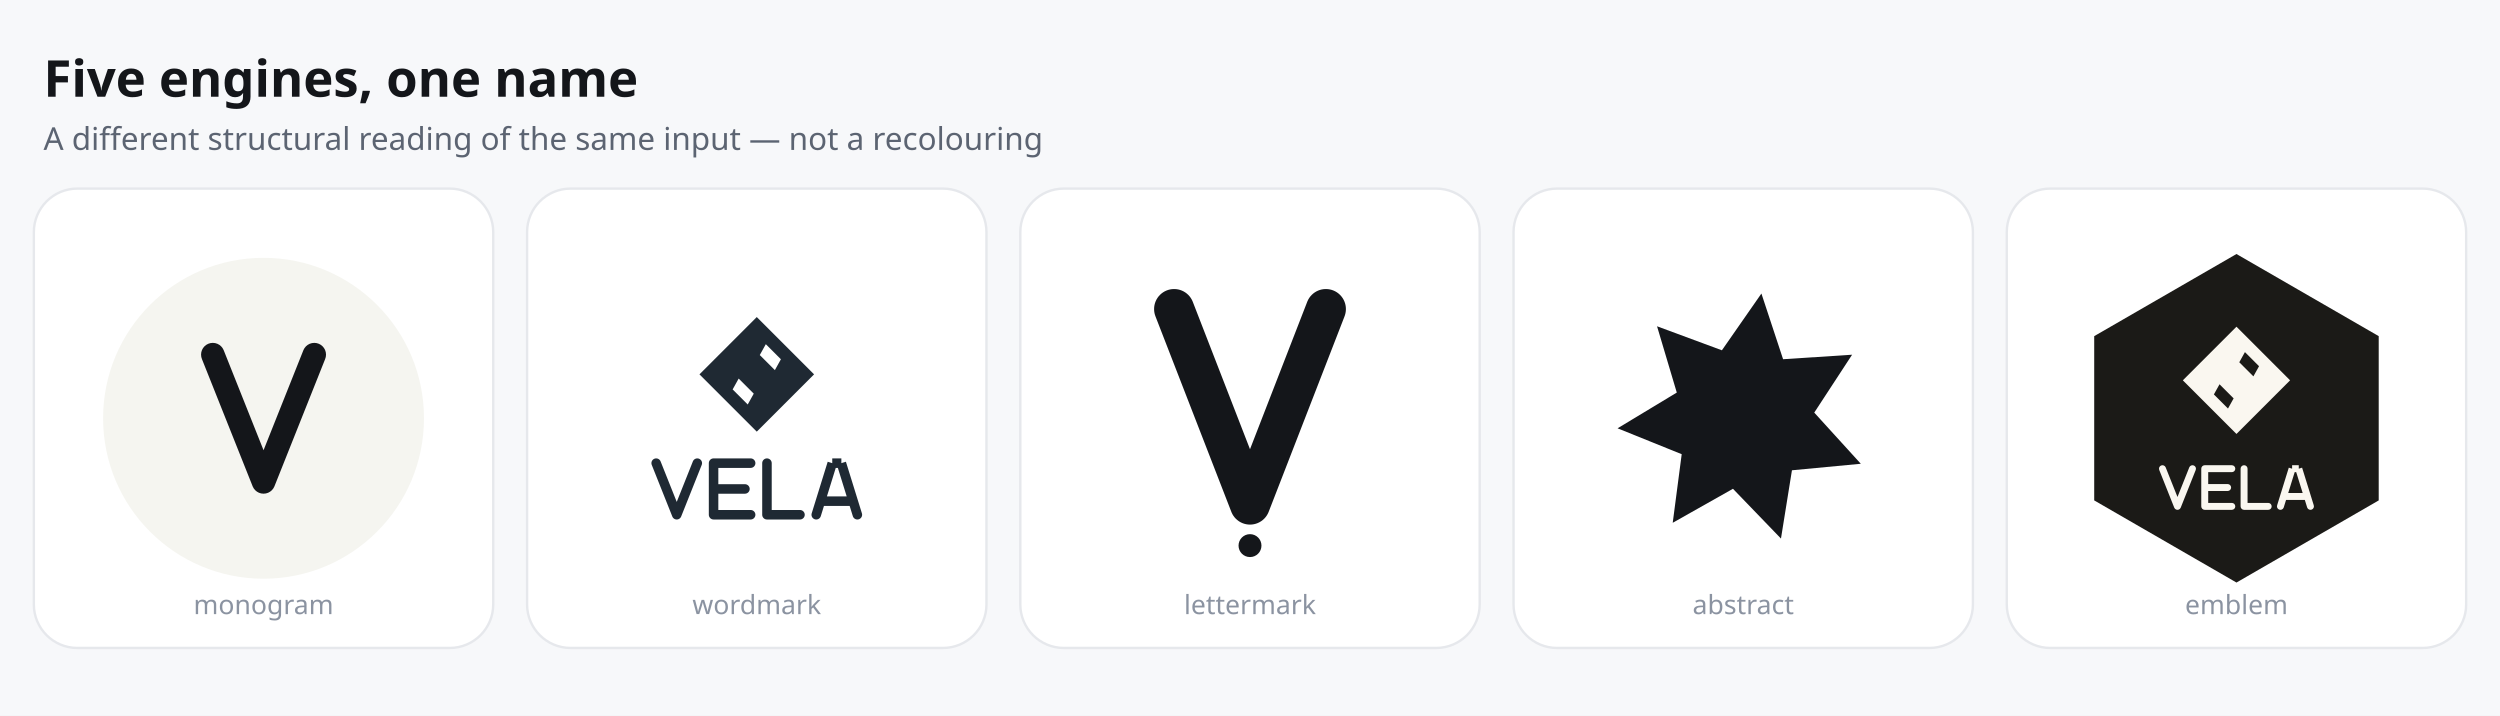
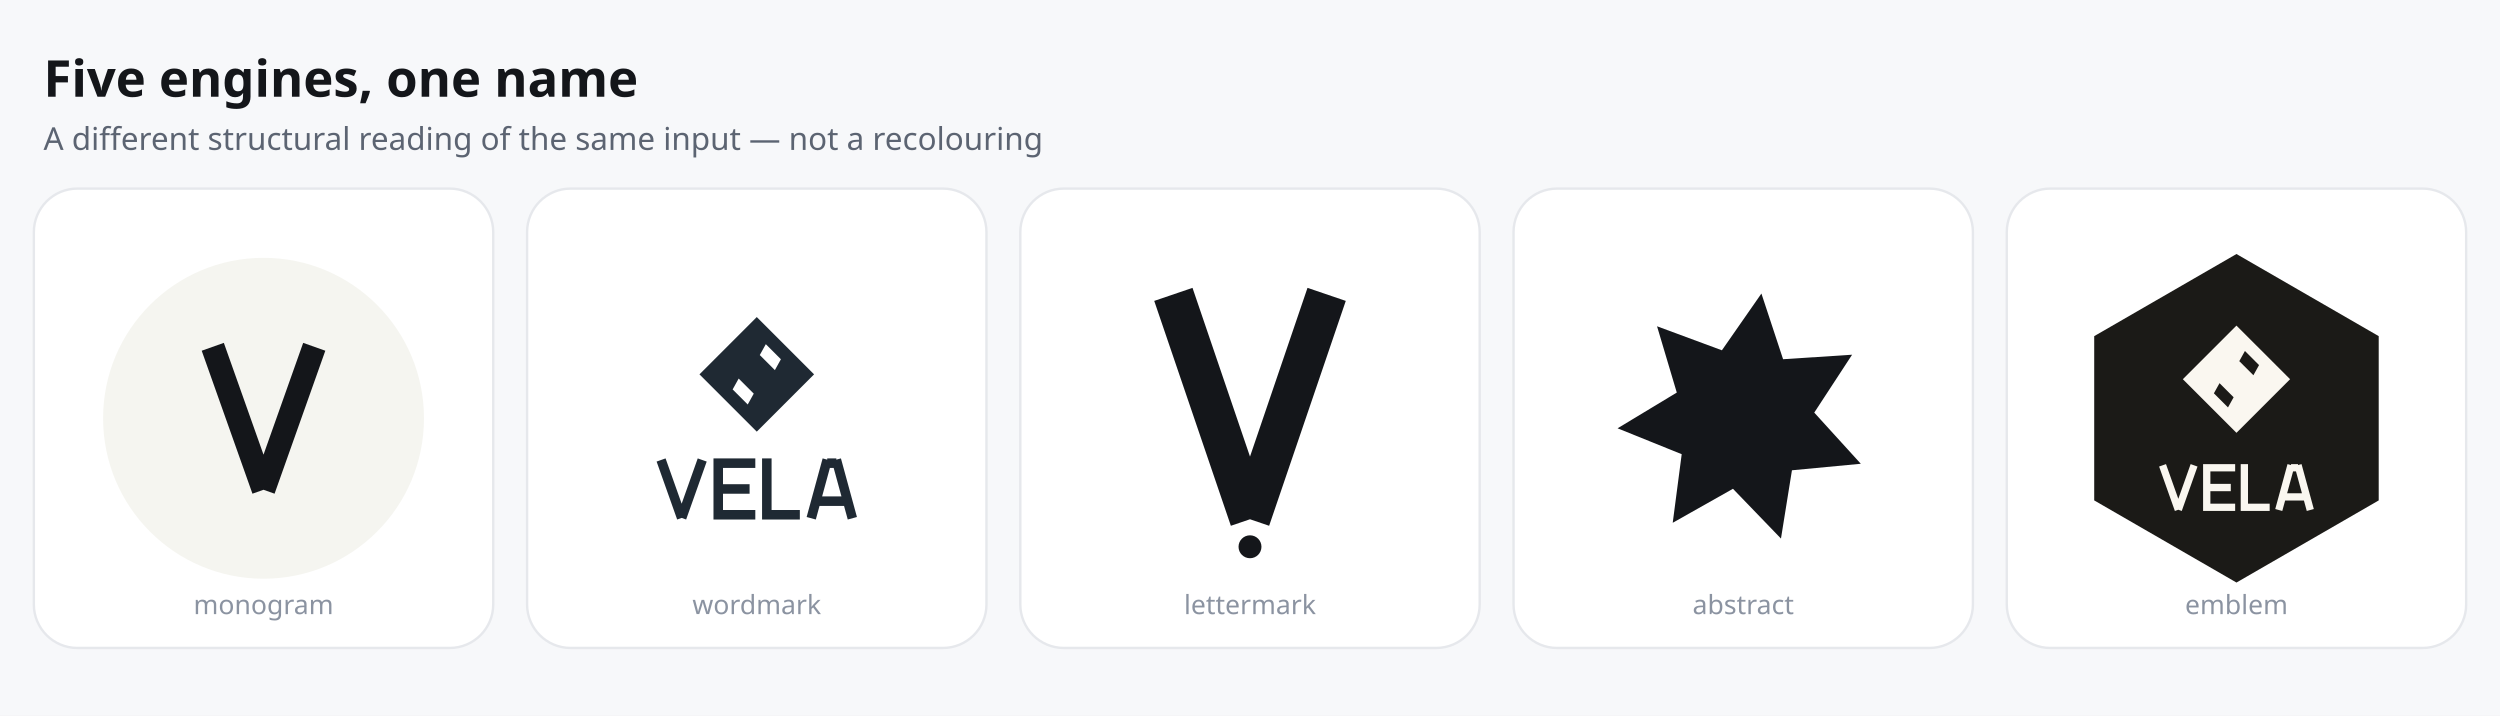
<svg xmlns="http://www.w3.org/2000/svg" viewBox="0 0 1034 296" width="1034" height="296" role="img" aria-label="Five engines, one name">
  <rect width="1034" height="296" fill="#f7f8fa" />
  <text x="18" y="40" font-family="ui-sans-serif, system-ui, sans-serif" font-size="21" font-weight="600" fill="#14161a">Five engines, one name</text>
  <text x="18" y="62" font-family="ui-sans-serif, system-ui, sans-serif" font-size="13" fill="#5c6472">A different structural reading of the same input — not a recolouring</text>
  <rect x="14" y="78" width="190" height="190" rx="18" fill="#ffffff" stroke="#e6e8ec" />
  <g transform="translate(30 94) scale(0.3085938)">
    <path d="M 40.96 256 C 40.96 137.24 137.24 40.96 256 40.96 C 374.76 40.96 471.04 137.24 471.04 256 C 471.04 374.76 374.76 471.04 256 471.04 C 137.24 471.04 40.96 374.76 40.96 256 Z M 71.07 256 C 71.07 358.14 153.86 440.93 256 440.93 C 358.14 440.93 440.93 358.14 440.93 256 C 440.93 153.86 358.14 71.07 256 71.07 C 153.86 71.07 71.07 153.86 71.07 256 Z M 71.07 256 C 71.07 153.86 153.86 71.07 256 71.07 C 358.14 71.07 440.93 153.86 440.93 256 C 440.93 358.14 358.14 440.93 256 440.93 C 153.86 440.93 71.07 358.14 71.07 256 Z" fill="#f5f5f0" />
-     <path d="M173.37 176.49L241.38 347.16L270.62 335.51L202.62 164.84ZM309.38 164.84L241.38 335.51L270.62 347.16L338.63 176.49ZM203.73 170.67C203.73 161.98 196.69 154.93 188 154.93C179.3 154.93 172.26 161.98 172.26 170.67C172.26 179.36 179.3 186.41 188 186.41C196.69 186.41 203.73 179.36 203.73 170.67ZM339.74 170.67C339.74 161.98 332.7 154.93 324 154.93C315.31 154.93 308.27 161.98 308.27 170.67C308.27 179.36 315.31 186.41 324 186.41C332.7 186.41 339.74 179.36 339.74 170.67ZM271.74 341.33C271.74 332.64 264.69 325.59 256 325.59C247.31 325.59 240.26 332.64 240.26 341.33C240.26 350.02 247.31 357.07 256 357.07C264.69 357.07 271.74 350.02 271.74 341.33Z" fill="#14161a" />
+     <path d="M173.12 165.45L241.13 357.08L270.79 346.55L202.79 154.92ZM309.13 154.92L241.13 346.55L270.79 357.08L338.8 165.45Z" fill="#14161a" />
  </g>
  <text x="109" y="254" text-anchor="middle" font-family="ui-sans-serif, system-ui, sans-serif" font-size="11" fill="#8b93a1">monogram</text>
  <rect x="218" y="78" width="190" height="190" rx="18" fill="#ffffff" stroke="#e6e8ec" />
  <g transform="translate(234 94) scale(0.3085938)">
-     <path d="M256 120.32L332.8 197.12L256 273.92L179.2 197.12ZM223.66 176.91L243.87 156.7L251.96 171.25L231.75 191.46ZM288.34 176.91L268.13 156.7L260.04 171.25L280.25 191.46ZM223.66 217.33L243.87 237.54L251.96 222.99L231.75 202.78ZM288.34 217.33L268.13 237.54L260.04 222.99L280.25 202.78Z" fill="#1f2933" />
-     <path d="M115.25 318.5L142.81 387.66L154.66 382.94L127.1 313.78ZM170.37 313.78L142.81 382.94L154.66 387.66L182.22 318.5ZM127.55 316.14C127.55 312.62 124.69 309.76 121.17 309.76C117.65 309.76 114.79 312.62 114.79 316.14C114.79 319.66 117.65 322.52 121.17 322.52C124.69 322.52 127.55 319.66 127.55 316.14ZM182.67 316.14C182.67 312.62 179.81 309.76 176.29 309.76C172.77 309.76 169.91 312.62 169.91 316.14C169.91 319.66 172.77 322.52 176.29 322.52C179.81 322.52 182.67 319.66 182.67 316.14ZM155.11 385.3C155.11 381.78 152.25 378.92 148.73 378.92C145.21 378.92 142.35 381.78 142.35 385.3C142.35 388.82 145.21 391.68 148.73 391.68C152.25 391.68 155.11 388.82 155.11 385.3ZM191.73 316.14L191.73 385.3L204.48 385.3L204.48 316.14ZM204.48 316.14C204.48 312.62 201.63 309.76 198.11 309.76C194.58 309.76 191.73 312.62 191.73 316.14C191.73 319.66 194.58 322.52 198.11 322.52C201.63 322.52 204.48 319.66 204.48 316.14ZM204.48 385.3C204.48 381.78 201.63 378.92 198.11 378.92C194.58 378.92 191.73 381.78 191.73 385.3C191.73 388.82 194.58 391.68 198.11 391.68C201.63 391.68 204.48 388.82 204.48 385.3ZM198.11 322.52L247.8 322.52L247.8 309.76L198.11 309.76ZM204.48 316.14C204.48 312.62 201.63 309.76 198.11 309.76C194.58 309.76 191.73 312.62 191.73 316.14C191.73 319.66 194.58 322.52 198.11 322.52C201.63 322.52 204.48 319.66 204.48 316.14ZM254.17 316.14C254.17 312.62 251.32 309.76 247.8 309.76C244.27 309.76 241.42 312.62 241.42 316.14C241.42 319.66 244.27 322.52 247.8 322.52C251.32 322.52 254.17 319.66 254.17 316.14ZM198.11 391.68L247.8 391.68L247.8 378.92L198.11 378.92ZM204.48 385.3C204.48 381.78 201.63 378.92 198.11 378.92C194.58 378.92 191.73 381.78 191.73 385.3C191.73 388.82 194.58 391.68 198.11 391.68C201.63 391.68 204.48 388.82 204.48 385.3ZM254.17 385.3C254.17 381.78 251.32 378.92 247.8 378.92C244.27 378.92 241.42 381.78 241.42 385.3C241.42 388.82 244.27 391.68 247.8 391.68C251.32 391.68 254.17 388.82 254.17 385.3ZM198.11 357.1L240.14 357.1L240.14 344.34L198.11 344.34ZM204.48 350.72C204.48 347.2 201.63 344.34 198.11 344.34C194.58 344.34 191.73 347.2 191.73 350.72C191.73 354.24 194.58 357.1 198.11 357.1C201.63 357.1 204.48 354.24 204.48 350.72ZM246.52 350.72C246.52 347.2 243.67 344.34 240.14 344.34C236.62 344.34 233.76 347.2 233.76 350.72C233.76 354.24 236.62 357.1 240.14 357.1C243.67 357.1 246.52 354.24 246.52 350.72ZM263.28 316.14L263.28 385.3L276.04 385.3L276.04 316.14ZM276.04 316.14C276.04 312.62 273.18 309.76 269.66 309.76C266.13 309.76 263.28 312.62 263.28 316.14C263.28 319.66 266.13 322.52 269.66 322.52C273.18 322.52 276.04 319.66 276.04 316.14ZM276.04 385.3C276.04 381.78 273.18 378.92 269.66 378.92C266.13 378.92 263.28 381.78 263.28 385.3C263.28 388.82 266.13 391.68 269.66 391.68C273.18 391.68 276.04 388.82 276.04 385.3ZM269.66 391.68L313.92 391.68L313.92 378.92L269.66 378.92ZM276.04 385.3C276.04 381.78 273.18 378.92 269.66 378.92C266.13 378.92 263.28 381.78 263.28 385.3C263.28 388.82 266.13 391.68 269.66 391.68C273.18 391.68 276.04 388.82 276.04 385.3ZM320.3 385.3C320.3 381.78 317.44 378.92 313.92 378.92C310.39 378.92 307.54 381.78 307.54 385.3C307.54 388.82 310.39 391.68 313.92 391.68C317.44 391.68 320.3 388.82 320.3 385.3ZM351.07 314.25L329.62 383.41L341.8 387.19L363.25 318.03ZM363.29 318.03L384.74 387.19L396.92 383.41L375.47 314.25ZM337.68 373.48L388.86 373.48L388.86 360.73L337.68 360.73ZM342.09 385.3C342.09 381.78 339.23 378.92 335.71 378.92C332.19 378.92 329.33 381.78 329.33 385.3C329.33 388.82 332.19 391.68 335.71 391.68C339.23 391.68 342.09 388.82 342.09 385.3ZM397.21 385.3C397.21 381.78 394.35 378.92 390.83 378.92C387.31 378.92 384.45 381.78 384.45 385.3C384.45 388.82 387.31 391.68 390.83 391.68C394.35 391.68 397.21 388.82 397.21 385.3ZM357.16 322.52L369.38 322.52L369.38 309.76L357.16 309.76Z" fill="#1f2933" />
+     <path d="M256 120.32L332.8 197.12L256 273.92L179.2 197.12ZM223.66 176.9L243.87 156.69L251.96 171.25L231.75 191.46ZM288.34 176.9L268.13 156.69L260.04 171.25L280.25 191.46ZM223.66 217.33L243.87 237.54L251.96 222.98L231.75 202.77ZM288.34 217.33L268.13 237.54L260.04 222.98L280.25 202.77Z" fill="#1f2933" />
+     <path d="M121.75 314.02L149.31 391.68L161.33 387.42L133.77 309.76ZM176.87 309.76L149.31 387.42L161.33 391.68L188.89 314.02ZM197.98 309.76L197.98 391.68L210.74 391.68L210.74 309.76ZM204.36 322.52L254.05 322.52L254.05 309.76L204.36 309.76ZM204.36 391.68L254.05 391.68L254.05 378.92L204.36 378.92ZM204.36 357.1L246.39 357.1L246.39 344.34L204.36 344.34ZM263.09 309.76L263.09 391.68L275.85 391.68L275.85 309.76ZM269.47 391.68L313.73 391.68L313.73 378.92L269.47 378.92ZM344.28 309.76L322.83 388.32L335.13 391.68L356.58 313.12ZM356.49 313.12L377.95 391.68L390.25 388.32L368.8 309.76ZM330.95 373.48L382.13 373.48L382.13 360.73L330.95 360.73ZM350.43 322.52L362.65 322.52L362.65 309.76L350.43 309.76Z" fill="#1f2933" />
  </g>
  <text x="313" y="254" text-anchor="middle" font-family="ui-sans-serif, system-ui, sans-serif" font-size="11" fill="#8b93a1">wordmark</text>
  <rect x="422" y="78" width="190" height="190" rx="18" fill="#ffffff" stroke="#e6e8ec" />
  <g transform="translate(438 94) scale(0.3085938)">
-     <path d="M129.27 119.33L230.98 381.37L281.02 361.95L179.31 99.91ZM332.69 99.91L230.98 361.95L281.02 381.37L382.73 119.33ZM181.13 109.62C181.13 94.8 169.11 82.78 154.29 82.78C139.47 82.78 127.46 94.8 127.46 109.62C127.46 124.44 139.47 136.45 154.29 136.45C169.11 136.45 181.13 124.44 181.13 109.62ZM384.54 109.62C384.54 94.8 372.53 82.78 357.71 82.78C342.89 82.78 330.87 94.8 330.87 109.62C330.87 124.44 342.89 136.45 357.71 136.45C372.53 136.45 384.54 124.44 384.54 109.62ZM282.84 371.66C282.84 356.84 270.82 344.83 256 344.83C241.18 344.83 229.16 356.84 229.16 371.66C229.16 386.48 241.18 398.5 256 398.5C270.82 398.5 282.84 386.48 282.84 371.66Z" fill="#14161a" />
-     <path d="M 240.64 426.66 C 240.64 418.18 247.52 411.3 256 411.3 C 264.48 411.3 271.36 418.18 271.36 426.66 C 271.36 435.14 264.48 442.02 256 442.02 C 247.52 442.02 240.64 435.14 240.64 426.66 Z" fill="#14161a" />
+     <path d="M127.63 98.68L230.35 400.08L281.65 382.6L178.94 81.2ZM333.06 81.2L230.35 382.6L281.65 400.08L384.37 98.68Z" fill="#14161a" />
+     <path d="M 240.64 428.22 C 240.64 419.74 247.52 412.86 256 412.86 C 264.48 412.86 271.36 419.74 271.36 428.22 C 271.36 436.7 264.48 443.58 256 443.58 C 247.52 443.58 240.64 436.7 240.64 428.22 Z" fill="#14161a" />
  </g>
  <text x="517" y="254" text-anchor="middle" font-family="ui-sans-serif, system-ui, sans-serif" font-size="11" fill="#8b93a1">lettermark</text>
  <rect x="626" y="78" width="190" height="190" rx="18" fill="#ffffff" stroke="#e6e8ec" />
  <g transform="translate(642 94) scale(0.3085938)">
    <path d="M 280.37 88.81 L 309.41 176.84 L 401.91 170.81 L 351.19 248.4 L 413.58 316.96 L 321.29 325.69 L 306.58 417.21 L 242.23 350.5 L 161.5 396.06 L 173.53 304.15 L 87.58 269.44 L 166.94 221.54 L 140.48 132.7 L 227.41 164.88 Z" fill="#14161a" />
    <path d="M 322.13 281.75 L 266.88 280.75 L 230.25 322.13 L 231.25 266.88 L 189.87 230.25 L 245.12 231.25 L 281.75 189.87 L 280.75 245.12 Z" fill="#14161a" />
  </g>
  <text x="721" y="254" text-anchor="middle" font-family="ui-sans-serif, system-ui, sans-serif" font-size="11" fill="#8b93a1">abstract</text>
  <rect x="830" y="78" width="190" height="190" rx="18" fill="#ffffff" stroke="#e6e8ec" />
  <g transform="translate(846 94) scale(0.3085938)">
    <path d="M 256 35.84 L 446.66 145.92 L 446.66 366.08 L 256 476.16 L 65.34 366.08 L 65.34 145.92 Z" fill="#1b1a17" />
-     <path d="M256 133.27L327.86 205.13L256 276.99L184.14 205.13ZM225.74 186.22L244.65 167.31L252.22 180.92L233.31 199.83ZM286.26 186.22L267.35 167.31L259.78 180.92L278.69 199.83ZM225.74 224.04L244.65 242.95L252.22 229.33L233.31 210.42ZM286.26 224.04L267.35 242.95L259.78 229.33L278.69 210.42Z" fill="#faf7f0" />
-     <path d="M152.5 325.29L172.62 375.8L181.28 372.35L161.15 321.84ZM192.75 321.84L172.62 372.35L181.28 375.8L201.4 325.29ZM161.48 323.57C161.48 320.99 159.39 318.91 156.82 318.91C154.25 318.91 152.16 320.99 152.16 323.57C152.16 326.14 154.25 328.22 156.82 328.22C159.39 328.22 161.48 326.14 161.48 323.57ZM201.73 323.57C201.73 320.99 199.65 318.91 197.07 318.91C194.5 318.91 192.42 320.99 192.42 323.57C192.42 326.14 194.5 328.22 197.07 328.22C199.65 328.22 201.73 326.14 201.73 323.57ZM181.61 374.07C181.61 371.5 179.52 369.42 176.95 369.42C174.38 369.42 172.29 371.5 172.29 374.07C172.29 376.65 174.38 378.73 176.95 378.73C179.52 378.73 181.61 376.65 181.61 374.07ZM208.83 323.57L208.83 374.07L218.14 374.07L218.14 323.57ZM218.14 323.57C218.14 320.99 216.06 318.91 213.48 318.91C210.91 318.91 208.83 320.99 208.83 323.57C208.83 326.14 210.91 328.22 213.48 328.22C216.06 328.22 218.14 326.14 218.14 323.57ZM218.14 374.07C218.14 371.5 216.06 369.42 213.48 369.42C210.91 369.42 208.83 371.5 208.83 374.07C208.83 376.65 210.91 378.73 213.48 378.73C216.06 378.73 218.14 376.65 218.14 374.07ZM213.48 328.22L249.77 328.22L249.77 318.91L213.48 318.91ZM218.14 323.57C218.14 320.99 216.06 318.91 213.48 318.91C210.91 318.91 208.83 320.99 208.83 323.57C208.83 326.14 210.91 328.22 213.48 328.22C216.06 328.22 218.14 326.14 218.14 323.57ZM254.43 323.57C254.43 320.99 252.34 318.91 249.77 318.91C247.2 318.91 245.11 320.99 245.11 323.57C245.11 326.14 247.2 328.22 249.77 328.22C252.34 328.22 254.43 326.14 254.43 323.57ZM213.48 378.73L249.77 378.73L249.77 369.42L213.48 369.42ZM218.14 374.07C218.14 371.5 216.06 369.42 213.48 369.42C210.91 369.42 208.83 371.5 208.83 374.07C208.83 376.65 210.91 378.73 213.48 378.73C216.06 378.73 218.14 376.65 218.14 374.07ZM254.43 374.07C254.43 371.5 252.34 369.42 249.77 369.42C247.2 369.42 245.11 371.5 245.11 374.07C245.11 376.65 247.2 378.73 249.77 378.73C252.34 378.73 254.43 376.65 254.43 374.07ZM213.48 353.48L244.18 353.48L244.18 344.16L213.48 344.16ZM218.14 348.82C218.14 346.25 216.06 344.16 213.48 344.16C210.91 344.16 208.83 346.25 208.83 348.82C208.83 351.39 210.91 353.48 213.48 353.48C216.06 353.48 218.14 351.39 218.14 348.82ZM248.84 348.82C248.84 346.25 246.75 344.16 244.18 344.16C241.61 344.16 239.52 346.25 239.52 348.82C239.52 351.39 241.61 353.48 244.18 353.48C246.75 353.48 248.84 351.39 248.84 348.82ZM261.55 323.57L261.55 374.07L270.87 374.07L270.87 323.57ZM270.87 323.57C270.87 320.99 268.79 318.91 266.21 318.91C263.64 318.91 261.55 320.99 261.55 323.57C261.55 326.14 263.64 328.22 266.21 328.22C268.79 328.22 270.87 326.14 270.87 323.57ZM270.87 374.07C270.87 371.5 268.79 369.42 266.21 369.42C263.64 369.42 261.55 371.5 261.55 374.07C261.55 376.65 263.64 378.73 266.21 378.73C268.79 378.73 270.87 376.65 270.87 374.07ZM266.21 378.73L298.53 378.73L298.53 369.42L266.21 369.42ZM270.87 374.07C270.87 371.5 268.79 369.42 266.21 369.42C263.64 369.42 261.55 371.5 261.55 374.07C261.55 376.65 263.64 378.73 266.21 378.73C268.79 378.73 270.87 376.65 270.87 374.07ZM303.19 374.07C303.19 371.5 301.11 369.42 298.53 369.42C295.96 369.42 293.88 371.5 293.88 374.07C293.88 376.65 295.96 378.73 298.53 378.73C301.11 378.73 303.19 376.65 303.19 374.07ZM326.14 322.19L310.48 372.69L319.37 375.45L335.04 324.95ZM335.06 324.95L350.73 375.45L359.63 372.69L343.96 322.19ZM316.36 365.44L353.74 365.44L353.74 356.13L316.36 356.13ZM319.58 374.07C319.58 371.5 317.5 369.42 314.93 369.42C312.35 369.42 310.27 371.5 310.27 374.07C310.27 376.65 312.35 378.73 314.93 378.73C317.5 378.73 319.58 376.65 319.58 374.07ZM359.84 374.07C359.84 371.5 357.75 369.42 355.18 369.42C352.61 369.42 350.52 371.5 350.52 374.07C350.52 376.65 352.61 378.73 355.18 378.73C357.75 378.73 359.84 376.65 359.84 374.07ZM330.59 328.22L339.51 328.22L339.51 318.91L330.59 318.91Z" fill="#faf7f0" />
+     <path d="M256 131.78L327.86 203.64L256 275.5L184.14 203.64ZM225.74 184.73L244.65 165.82L252.22 179.43L233.31 198.34ZM286.26 184.73L267.35 165.82L259.78 179.43L278.69 198.34ZM225.74 222.55L244.65 241.46L252.22 227.84L233.31 208.93ZM286.26 222.55L267.35 241.46L259.78 227.84L278.69 208.93Z" fill="#faf7f0" />
+     <path d="M152.33 320.69L173.46 380.22L182.68 376.95L161.55 317.42ZM194.59 317.42L173.46 376.95L182.68 380.22L203.8 320.69ZM211.27 317.42L211.27 380.22L221.05 380.22L221.05 317.42ZM216.16 327.2L254.25 327.2L254.25 317.42L216.16 317.42ZM216.16 380.22L254.25 380.22L254.25 370.44L216.16 370.44ZM216.16 353.71L248.39 353.71L248.39 343.93L216.16 343.93ZM261.69 317.42L261.69 380.22L271.47 380.22L271.47 317.42ZM266.58 380.22L300.51 380.22L300.51 370.44L266.58 370.44ZM324.42 317.42L307.98 377.64L317.41 380.22L333.86 319.99ZM333.79 319.99L350.23 380.22L359.67 377.64L343.22 317.42ZM314.21 366.27L353.44 366.27L353.44 356.49L314.21 356.49ZM329.14 327.2L338.51 327.2L338.51 317.42L329.14 317.42Z" fill="#faf7f0" />
  </g>
  <text x="925" y="254" text-anchor="middle" font-family="ui-sans-serif, system-ui, sans-serif" font-size="11" fill="#8b93a1">emblem</text>
</svg>
